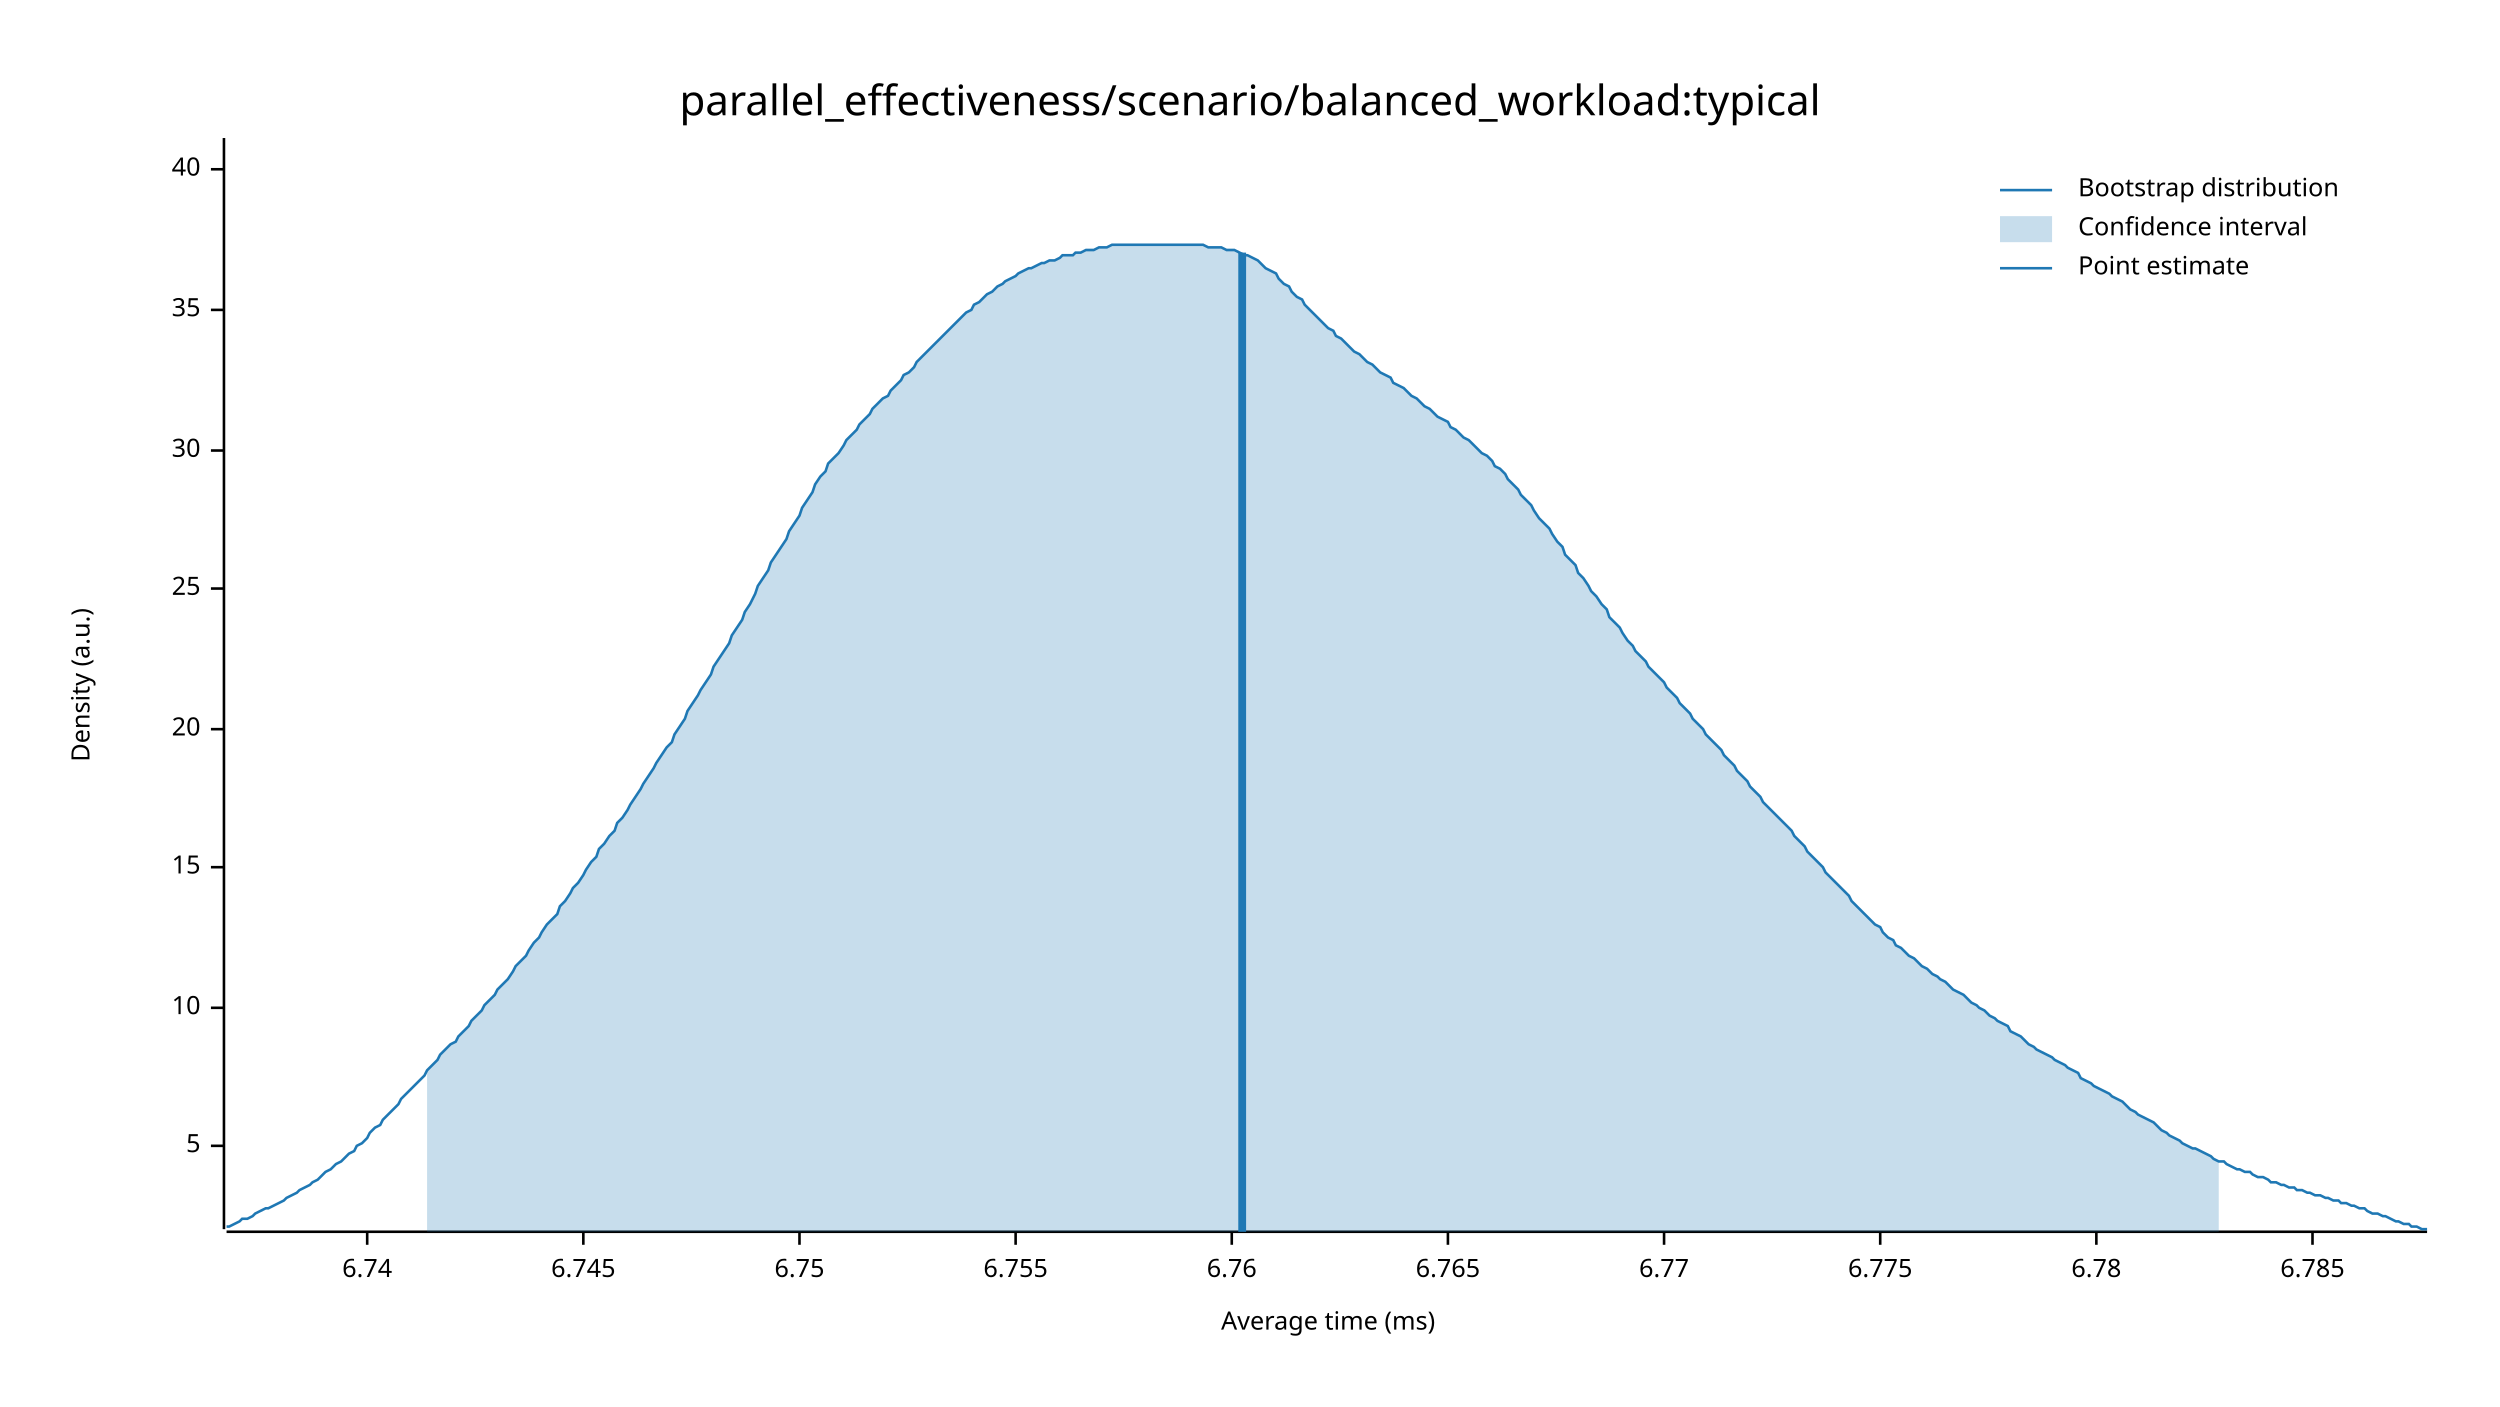
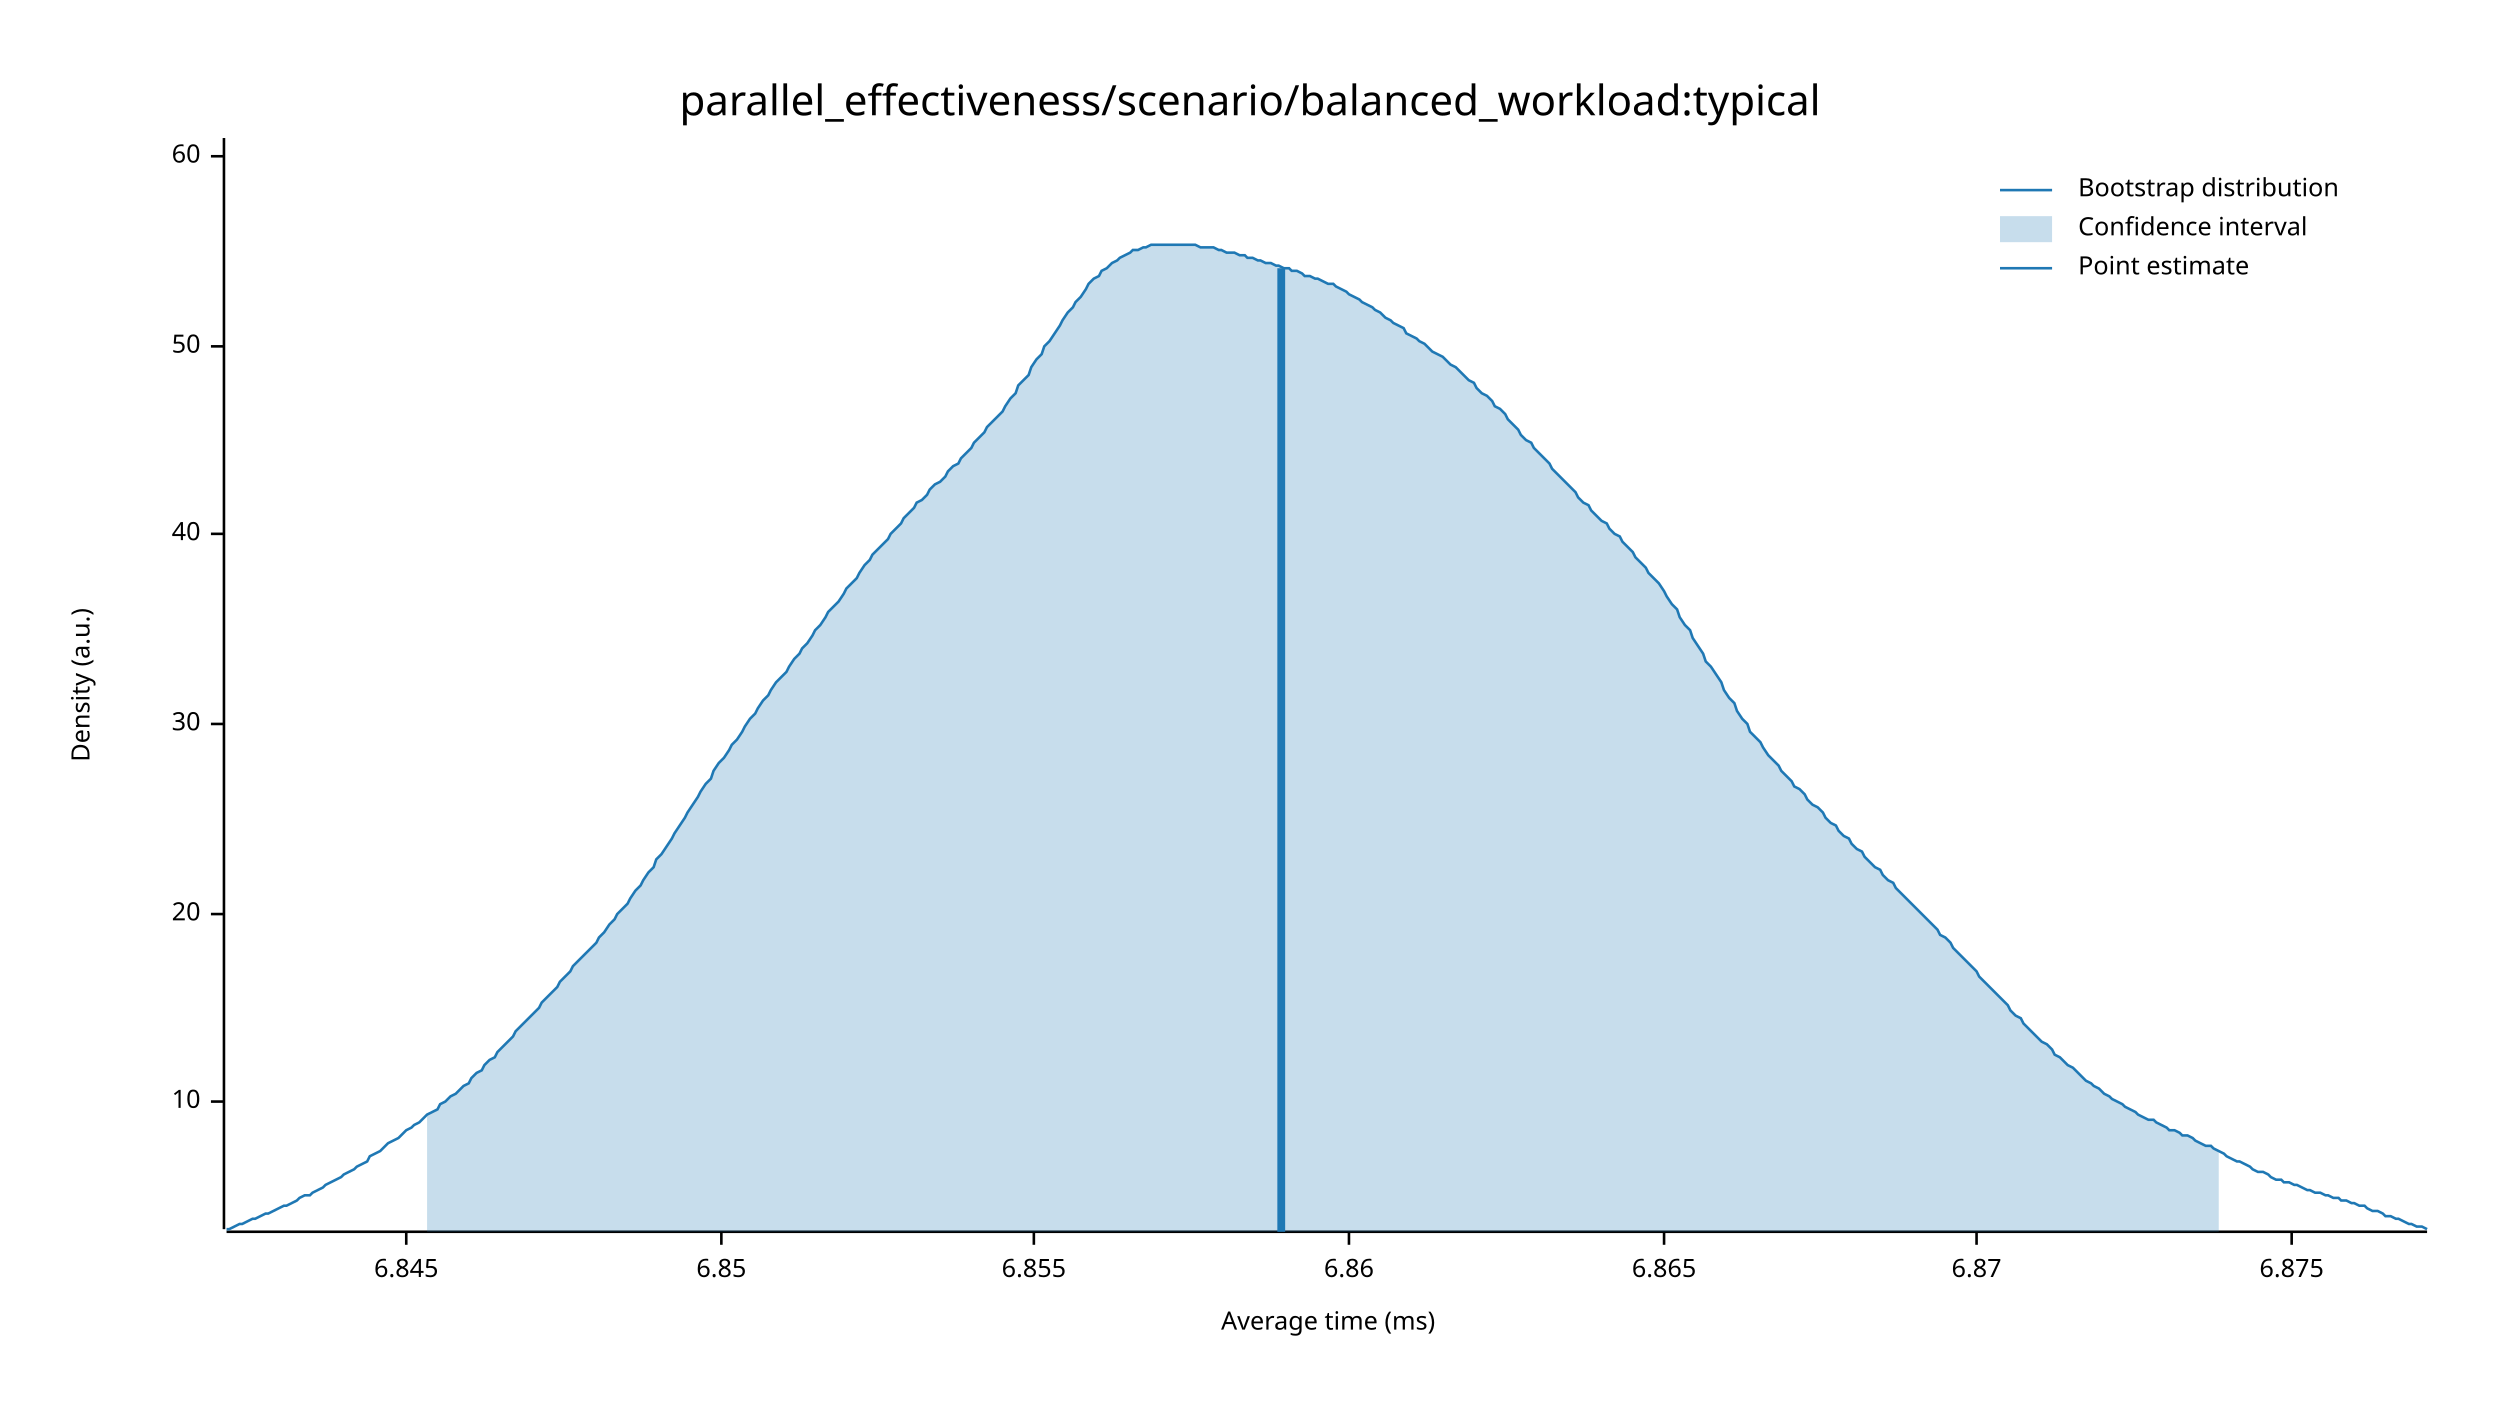
<svg xmlns="http://www.w3.org/2000/svg" width="960" height="540" viewBox="0 0 960 540">
  <text x="480" y="32" dy="0.76em" text-anchor="middle" font-family="sans-serif" font-size="16.129" opacity="1" fill="#000000">
parallel_effectiveness/scenario/balanced_workload:typical
</text>
  <text x="27" y="263" dy="0.76em" text-anchor="middle" font-family="sans-serif" font-size="9.677" opacity="1" fill="#000000" transform="rotate(270, 27, 263)">
Density (a.u.)
</text>
  <text x="510" y="513" dy="-0.5ex" text-anchor="middle" font-family="sans-serif" font-size="9.677" opacity="1" fill="#000000">
Average time (ms)
</text>
  <polyline fill="none" opacity="1" stroke="#000000" stroke-width="1" points="86,53 86,472 " />
-   <text x="77" y="440" dy="0.5ex" text-anchor="end" font-family="sans-serif" font-size="9.677" opacity="1" fill="#000000">
- 5
- </text>
-   <polyline fill="none" opacity="1" stroke="#000000" stroke-width="1" points="81,440 86,440 " />
-   <text x="77" y="387" dy="0.5ex" text-anchor="end" font-family="sans-serif" font-size="9.677" opacity="1" fill="#000000">
+   <text x="77" y="423" dy="0.5ex" text-anchor="end" font-family="sans-serif" font-size="9.677" opacity="1" fill="#000000">
10
</text>
-   <polyline fill="none" opacity="1" stroke="#000000" stroke-width="1" points="81,387 86,387 " />
-   <text x="77" y="333" dy="0.5ex" text-anchor="end" font-family="sans-serif" font-size="9.677" opacity="1" fill="#000000">
- 15
- </text>
-   <polyline fill="none" opacity="1" stroke="#000000" stroke-width="1" points="81,333 86,333 " />
-   <text x="77" y="280" dy="0.5ex" text-anchor="end" font-family="sans-serif" font-size="9.677" opacity="1" fill="#000000">
+   <polyline fill="none" opacity="1" stroke="#000000" stroke-width="1" points="81,423 86,423 " />
+   <text x="77" y="351" dy="0.5ex" text-anchor="end" font-family="sans-serif" font-size="9.677" opacity="1" fill="#000000">
20
</text>
-   <polyline fill="none" opacity="1" stroke="#000000" stroke-width="1" points="81,280 86,280 " />
-   <text x="77" y="226" dy="0.5ex" text-anchor="end" font-family="sans-serif" font-size="9.677" opacity="1" fill="#000000">
- 25
- </text>
-   <polyline fill="none" opacity="1" stroke="#000000" stroke-width="1" points="81,226 86,226 " />
-   <text x="77" y="173" dy="0.5ex" text-anchor="end" font-family="sans-serif" font-size="9.677" opacity="1" fill="#000000">
+   <polyline fill="none" opacity="1" stroke="#000000" stroke-width="1" points="81,351 86,351 " />
+   <text x="77" y="278" dy="0.5ex" text-anchor="end" font-family="sans-serif" font-size="9.677" opacity="1" fill="#000000">
30
</text>
-   <polyline fill="none" opacity="1" stroke="#000000" stroke-width="1" points="81,173 86,173 " />
-   <text x="77" y="119" dy="0.5ex" text-anchor="end" font-family="sans-serif" font-size="9.677" opacity="1" fill="#000000">
- 35
- </text>
-   <polyline fill="none" opacity="1" stroke="#000000" stroke-width="1" points="81,119 86,119 " />
-   <text x="77" y="65" dy="0.5ex" text-anchor="end" font-family="sans-serif" font-size="9.677" opacity="1" fill="#000000">
+   <polyline fill="none" opacity="1" stroke="#000000" stroke-width="1" points="81,278 86,278 " />
+   <text x="77" y="205" dy="0.5ex" text-anchor="end" font-family="sans-serif" font-size="9.677" opacity="1" fill="#000000">
40
</text>
-   <polyline fill="none" opacity="1" stroke="#000000" stroke-width="1" points="81,65 86,65 " />
+   <polyline fill="none" opacity="1" stroke="#000000" stroke-width="1" points="81,205 86,205 " />
+   <text x="77" y="133" dy="0.5ex" text-anchor="end" font-family="sans-serif" font-size="9.677" opacity="1" fill="#000000">
+ 50
+ </text>
+   <polyline fill="none" opacity="1" stroke="#000000" stroke-width="1" points="81,133 86,133 " />
+   <text x="77" y="60" dy="0.5ex" text-anchor="end" font-family="sans-serif" font-size="9.677" opacity="1" fill="#000000">
+ 60
+ </text>
+   <polyline fill="none" opacity="1" stroke="#000000" stroke-width="1" points="81,60 86,60 " />
  <polyline fill="none" opacity="1" stroke="#000000" stroke-width="1" points="87,473 932,473 " />
-   <text x="141" y="483" dy="0.76em" text-anchor="middle" font-family="sans-serif" font-size="9.677" opacity="1" fill="#000000">
- 6.74
+   <text x="156" y="483" dy="0.76em" text-anchor="middle" font-family="sans-serif" font-size="9.677" opacity="1" fill="#000000">
+ 6.845
</text>
-   <polyline fill="none" opacity="1" stroke="#000000" stroke-width="1" points="141,473 141,478 " />
-   <text x="224" y="483" dy="0.76em" text-anchor="middle" font-family="sans-serif" font-size="9.677" opacity="1" fill="#000000">
- 6.745
+   <polyline fill="none" opacity="1" stroke="#000000" stroke-width="1" points="156,473 156,478 " />
+   <text x="277" y="483" dy="0.76em" text-anchor="middle" font-family="sans-serif" font-size="9.677" opacity="1" fill="#000000">
+ 6.85
</text>
-   <polyline fill="none" opacity="1" stroke="#000000" stroke-width="1" points="224,473 224,478 " />
-   <text x="307" y="483" dy="0.76em" text-anchor="middle" font-family="sans-serif" font-size="9.677" opacity="1" fill="#000000">
- 6.75
+   <polyline fill="none" opacity="1" stroke="#000000" stroke-width="1" points="277,473 277,478 " />
+   <text x="397" y="483" dy="0.76em" text-anchor="middle" font-family="sans-serif" font-size="9.677" opacity="1" fill="#000000">
+ 6.855
</text>
-   <polyline fill="none" opacity="1" stroke="#000000" stroke-width="1" points="307,473 307,478 " />
-   <text x="390" y="483" dy="0.76em" text-anchor="middle" font-family="sans-serif" font-size="9.677" opacity="1" fill="#000000">
- 6.755
+   <polyline fill="none" opacity="1" stroke="#000000" stroke-width="1" points="397,473 397,478 " />
+   <text x="518" y="483" dy="0.76em" text-anchor="middle" font-family="sans-serif" font-size="9.677" opacity="1" fill="#000000">
+ 6.86
</text>
-   <polyline fill="none" opacity="1" stroke="#000000" stroke-width="1" points="390,473 390,478 " />
-   <text x="473" y="483" dy="0.76em" text-anchor="middle" font-family="sans-serif" font-size="9.677" opacity="1" fill="#000000">
- 6.76
- </text>
-   <polyline fill="none" opacity="1" stroke="#000000" stroke-width="1" points="473,473 473,478 " />
-   <text x="556" y="483" dy="0.76em" text-anchor="middle" font-family="sans-serif" font-size="9.677" opacity="1" fill="#000000">
- 6.765
- </text>
-   <polyline fill="none" opacity="1" stroke="#000000" stroke-width="1" points="556,473 556,478 " />
+   <polyline fill="none" opacity="1" stroke="#000000" stroke-width="1" points="518,473 518,478 " />
  <text x="639" y="483" dy="0.76em" text-anchor="middle" font-family="sans-serif" font-size="9.677" opacity="1" fill="#000000">
- 6.77
+ 6.865
</text>
  <polyline fill="none" opacity="1" stroke="#000000" stroke-width="1" points="639,473 639,478 " />
-   <text x="722" y="483" dy="0.76em" text-anchor="middle" font-family="sans-serif" font-size="9.677" opacity="1" fill="#000000">
- 6.775
+   <text x="759" y="483" dy="0.76em" text-anchor="middle" font-family="sans-serif" font-size="9.677" opacity="1" fill="#000000">
+ 6.87
</text>
-   <polyline fill="none" opacity="1" stroke="#000000" stroke-width="1" points="722,473 722,478 " />
-   <text x="805" y="483" dy="0.76em" text-anchor="middle" font-family="sans-serif" font-size="9.677" opacity="1" fill="#000000">
- 6.78
+   <polyline fill="none" opacity="1" stroke="#000000" stroke-width="1" points="759,473 759,478 " />
+   <text x="880" y="483" dy="0.76em" text-anchor="middle" font-family="sans-serif" font-size="9.677" opacity="1" fill="#000000">
+ 6.875
</text>
-   <polyline fill="none" opacity="1" stroke="#000000" stroke-width="1" points="805,473 805,478 " />
-   <text x="888" y="483" dy="0.76em" text-anchor="middle" font-family="sans-serif" font-size="9.677" opacity="1" fill="#000000">
- 6.785
- </text>
-   <polyline fill="none" opacity="1" stroke="#000000" stroke-width="1" points="888,473 888,478 " />
-   <polyline fill="none" opacity="1" stroke="#1F78B4" stroke-width="1" points="87,471 88,471 90,470 92,469 93,468 95,468 97,467 98,466 100,465 102,464 103,464 105,463 107,462 109,461 110,460 112,459 114,458 115,457 117,456 119,455 120,454 122,453 124,451 125,450 127,449 129,447 131,446 132,445 134,443 136,442 137,440 139,439 141,437 142,435 144,433 146,432 147,430 149,428 151,426 153,424 154,422 156,420 158,418 159,417 161,415 163,413 164,411 166,409 168,407 169,405 171,403 173,401 175,400 176,398 178,396 180,394 181,392 183,390 185,388 186,386 188,384 190,382 191,380 193,378 195,376 197,373 198,371 200,369 202,367 203,365 205,362 207,360 208,358 210,355 212,353 214,351 215,348 217,346 219,343 220,341 222,339 224,336 225,334 227,331 229,329 230,326 232,324 234,321 236,319 237,316 239,314 241,311 242,309 244,306 246,303 247,301 249,298 251,295 252,293 254,290 256,287 258,285 259,282 261,279 263,276 264,273 266,270 268,267 269,265 271,262 273,259 274,256 276,253 278,250 280,247 281,244 283,241 285,238 286,235 288,232 290,228 291,225 293,222 295,219 296,216 298,213 300,210 302,207 303,204 305,201 307,198 308,195 310,192 312,189 313,186 315,183 317,181 318,178 320,176 322,174 324,171 325,169 327,167 329,165 330,163 332,161 334,159 335,157 337,155 339,153 341,152 342,150 344,148 346,146 347,144 349,143 351,141 352,139 354,137 356,135 357,134 359,132 361,130 363,128 364,127 366,125 368,123 369,122 371,120 373,119 374,117 376,116 378,114 379,113 381,112 383,110 385,109 386,108 388,107 390,106 391,105 393,104 395,103 396,103 398,102 400,101 401,101 403,100 405,100 407,99 408,98 410,98 412,98 413,97 415,97 417,96 418,96 420,96 422,95 423,95 425,95 427,94 429,94 430,94 432,94 434,94 435,94 437,94 439,94 440,94 442,94 444,94 445,94 447,94 449,94 451,94 452,94 454,94 456,94 457,94 459,94 461,94 462,94 464,95 466,95 468,95 469,95 471,96 473,96 474,96 476,97 478,98 479,98 481,99 483,100 484,101 486,103 488,104 490,105 491,107 493,109 495,110 496,112 498,114 500,115 501,117 503,119 505,121 506,122 508,124 510,126 512,127 513,129 515,130 517,132 518,133 520,135 522,136 523,137 525,139 527,140 528,141 530,143 532,144 534,145 535,147 537,148 539,149 540,150 542,152 544,153 545,154 547,156 549,157 550,158 552,160 554,161 556,162 557,164 559,165 561,167 562,168 564,169 566,171 567,172 569,174 571,175 573,177 574,179 576,180 578,182 579,184 581,186 583,188 584,190 586,192 588,194 589,196 591,199 593,201 595,203 596,205 598,208 600,210 601,213 603,215 605,217 606,220 608,222 610,225 611,227 613,229 615,232 617,234 618,237 620,239 622,241 623,243 625,246 627,248 628,250 630,252 632,254 633,256 635,258 637,260 639,262 640,264 642,266 644,268 645,270 647,272 649,274 650,276 652,278 654,280 655,282 657,284 659,286 661,288 662,290 664,292 666,294 667,296 669,298 671,300 672,302 674,304 676,306 677,308 679,310 681,312 683,314 684,315 686,317 688,319 689,321 691,323 693,325 694,327 696,329 698,331 700,333 701,335 703,337 705,339 706,340 708,342 710,344 711,346 713,348 715,350 716,351 718,353 720,355 722,356 723,358 725,360 727,361 728,363 730,364 732,366 733,367 735,368 737,370 738,371 740,372 742,374 744,375 745,376 747,377 749,379 750,380 752,381 754,382 755,383 757,385 759,386 760,387 762,388 764,390 766,391 767,392 769,393 771,394 772,396 774,397 776,398 777,399 779,401 781,402 782,403 784,404 786,405 788,406 789,407 791,408 793,409 794,410 796,411 798,412 799,414 801,415 803,416 804,417 806,418 808,419 810,420 811,421 813,422 815,423 816,424 818,426 820,427 821,428 823,429 825,430 827,431 828,432 830,434 832,435 833,436 835,437 837,438 838,439 840,440 842,441 843,441 845,442 847,443 849,444 850,445 852,446 854,446 855,447 857,448 859,449 860,449 862,450 864,450 865,451 867,452 869,452 871,453 872,454 874,454 876,455 877,455 879,456 881,456 882,457 884,457 886,458 887,458 889,459 891,459 893,460 894,460 896,461 898,461 899,462 901,462 903,463 904,463 906,464 908,464 909,465 911,466 913,466 915,467 916,467 918,468 920,469 921,469 923,470 925,470 926,471 928,471 930,472 932,472 " />
-   <polygon opacity="0.25" fill="#1F78B4" points="164,411 166,409 168,407 169,405 171,403 173,401 175,400 176,398 178,396 180,394 181,392 183,390 185,388 186,386 188,384 190,382 191,380 193,378 195,376 197,373 198,371 200,369 202,367 203,365 205,362 207,360 208,358 210,355 212,353 214,351 215,348 217,346 219,343 220,341 222,339 224,336 225,334 227,331 229,329 230,326 232,324 234,321 236,319 237,316 239,314 241,311 242,309 244,306 246,303 247,301 249,298 251,295 252,293 254,290 256,287 258,285 259,282 261,279 263,276 264,273 266,270 268,267 269,265 271,262 273,259 274,256 276,253 278,250 280,247 281,244 283,241 285,238 286,235 288,232 290,228 291,225 293,222 295,219 296,216 298,213 300,210 302,207 303,204 305,201 307,198 308,195 310,192 312,189 313,186 315,183 317,181 318,178 320,176 322,174 324,171 325,169 327,167 329,165 330,163 332,161 334,159 335,157 337,155 339,153 341,152 342,150 344,148 346,146 347,144 349,143 351,141 352,139 354,137 356,135 357,134 359,132 361,130 363,128 364,127 366,125 368,123 369,122 371,120 373,119 374,117 376,116 378,114 379,113 381,112 383,110 385,109 386,108 388,107 390,106 391,105 393,104 395,103 396,103 398,102 400,101 401,101 403,100 405,100 407,99 408,98 410,98 412,98 413,97 415,97 417,96 418,96 420,96 422,95 423,95 425,95 427,94 429,94 430,94 432,94 434,94 435,94 437,94 439,94 440,94 442,94 444,94 445,94 447,94 449,94 451,94 452,94 454,94 456,94 457,94 459,94 461,94 462,94 464,95 466,95 468,95 469,95 471,96 473,96 474,96 476,97 478,98 479,98 481,99 483,100 484,101 486,103 488,104 490,105 491,107 493,109 495,110 496,112 498,114 500,115 501,117 503,119 505,121 506,122 508,124 510,126 512,127 513,129 515,130 517,132 518,133 520,135 522,136 523,137 525,139 527,140 528,141 530,143 532,144 534,145 535,147 537,148 539,149 540,150 542,152 544,153 545,154 547,156 549,157 550,158 552,160 554,161 556,162 557,164 559,165 561,167 562,168 564,169 566,171 567,172 569,174 571,175 573,177 574,179 576,180 578,182 579,184 581,186 583,188 584,190 586,192 588,194 589,196 591,199 593,201 595,203 596,205 598,208 600,210 601,213 603,215 605,217 606,220 608,222 610,225 611,227 613,229 615,232 617,234 618,237 620,239 622,241 623,243 625,246 627,248 628,250 630,252 632,254 633,256 635,258 637,260 639,262 640,264 642,266 644,268 645,270 647,272 649,274 650,276 652,278 654,280 655,282 657,284 659,286 661,288 662,290 664,292 666,294 667,296 669,298 671,300 672,302 674,304 676,306 677,308 679,310 681,312 683,314 684,315 686,317 688,319 689,321 691,323 693,325 694,327 696,329 698,331 700,333 701,335 703,337 705,339 706,340 708,342 710,344 711,346 713,348 715,350 716,351 718,353 720,355 722,356 723,358 725,360 727,361 728,363 730,364 732,366 733,367 735,368 737,370 738,371 740,372 742,374 744,375 745,376 747,377 749,379 750,380 752,381 754,382 755,383 757,385 759,386 760,387 762,388 764,390 766,391 767,392 769,393 771,394 772,396 774,397 776,398 777,399 779,401 781,402 782,403 784,404 786,405 788,406 789,407 791,408 793,409 794,410 796,411 798,412 799,414 801,415 803,416 804,417 806,418 808,419 810,420 811,421 813,422 815,423 816,424 818,426 820,427 821,428 823,429 825,430 827,431 828,432 830,434 832,435 833,436 835,437 837,438 838,439 840,440 842,441 843,441 845,442 847,443 849,444 850,445 852,446 852,473 164,473 " />
-   <polyline fill="none" opacity="1" stroke="#1F78B4" stroke-width="3" points="477,473 477,97 " />
+   <polyline fill="none" opacity="1" stroke="#000000" stroke-width="1" points="880,473 880,478 " />
+   <polyline fill="none" opacity="1" stroke="#1F78B4" stroke-width="1" points="87,472 88,472 90,471 92,470 93,470 95,469 97,468 98,468 100,467 102,466 103,466 105,465 107,464 109,463 110,463 112,462 114,461 115,460 117,459 119,459 120,458 122,457 124,456 125,455 127,454 129,453 131,452 132,451 134,450 136,449 137,448 139,447 141,446 142,444 144,443 146,442 147,441 149,439 151,438 153,437 154,436 156,434 158,433 159,432 161,431 163,429 164,428 166,427 168,426 169,424 171,423 173,421 175,420 176,419 178,417 180,416 181,414 183,412 185,411 186,409 188,407 190,406 191,404 193,402 195,400 197,398 198,396 200,394 202,392 203,391 205,389 207,387 208,385 210,383 212,381 214,379 215,377 217,375 219,373 220,371 222,369 224,367 225,366 227,364 229,362 230,360 232,358 234,355 236,353 237,351 239,349 241,347 242,345 244,342 246,340 247,338 249,335 251,333 252,330 254,328 256,325 258,322 259,320 261,317 263,314 264,312 266,309 268,306 269,304 271,301 273,299 274,296 276,293 278,291 280,288 281,286 283,284 285,281 286,279 288,276 290,274 291,272 293,269 295,267 296,265 298,262 300,260 302,258 303,256 305,253 307,251 308,249 310,247 312,244 313,242 315,240 317,237 318,235 320,233 322,231 324,228 325,226 327,224 329,222 330,220 332,217 334,215 335,213 337,211 339,209 341,207 342,205 344,203 346,201 347,199 349,197 351,195 352,193 354,192 356,190 357,188 359,186 361,185 363,183 364,181 366,179 368,178 369,176 371,174 373,172 374,170 376,168 378,166 379,164 381,162 383,160 385,158 386,156 388,153 390,151 391,148 393,146 395,144 396,141 398,138 400,136 401,133 403,131 405,128 407,125 408,123 410,120 412,118 413,116 415,114 417,111 418,109 420,107 422,106 423,104 425,103 427,101 429,100 430,99 432,98 434,97 435,96 437,96 439,95 440,95 442,94 444,94 445,94 447,94 449,94 451,94 452,94 454,94 456,94 457,94 459,94 461,95 462,95 464,95 466,95 468,96 469,96 471,97 473,97 474,97 476,98 478,98 479,99 481,99 483,100 484,100 486,101 488,101 490,102 491,102 493,103 495,103 496,104 498,104 500,105 501,106 503,106 505,107 506,107 508,108 510,109 512,109 513,110 515,111 517,112 518,113 520,114 522,115 523,116 525,117 527,118 528,119 530,120 532,122 534,123 535,124 537,125 539,126 540,128 542,129 544,130 545,131 547,132 549,134 550,135 552,136 554,137 556,139 557,140 559,141 561,143 562,144 564,146 566,147 567,149 569,151 571,152 573,154 574,156 576,157 578,159 579,161 581,163 583,165 584,167 586,169 588,170 589,172 591,174 593,176 595,178 596,180 598,182 600,184 601,185 603,187 605,189 606,191 608,193 610,194 611,196 613,198 615,200 617,201 618,203 620,205 622,206 623,208 625,210 627,212 628,214 630,216 632,218 633,220 635,222 637,224 639,227 640,229 642,232 644,234 645,237 647,240 649,242 650,245 652,248 654,251 655,254 657,256 659,259 661,262 662,265 664,268 666,270 667,273 669,276 671,278 672,281 674,283 676,285 677,287 679,290 681,292 683,294 684,296 686,298 688,300 689,302 691,303 693,305 694,307 696,309 698,310 700,312 701,314 703,316 705,317 706,319 708,321 710,322 711,324 713,326 715,327 716,329 718,331 720,333 722,334 723,336 725,338 727,339 728,341 730,343 732,345 733,346 735,348 737,350 738,351 740,353 742,355 744,357 745,359 747,360 749,362 750,364 752,366 754,368 755,369 757,371 759,373 760,375 762,377 764,379 766,381 767,382 769,384 771,386 772,388 774,390 776,391 777,393 779,395 781,397 782,398 784,400 786,401 788,403 789,405 791,406 793,408 794,409 796,410 798,412 799,413 801,415 803,416 804,417 806,418 808,420 810,421 811,422 813,423 815,424 816,425 818,426 820,427 821,428 823,429 825,430 827,430 828,431 830,432 832,433 833,434 835,434 837,435 838,436 840,436 842,437 843,438 845,439 847,440 849,440 850,441 852,442 854,443 855,444 857,445 859,446 860,446 862,447 864,448 865,449 867,450 869,450 871,451 872,452 874,453 876,453 877,454 879,454 881,455 882,455 884,456 886,457 887,457 889,458 891,458 893,459 894,459 896,460 898,460 899,461 901,461 903,462 904,462 906,463 908,463 909,464 911,465 913,465 915,466 916,467 918,467 920,468 921,468 923,469 925,470 926,470 928,471 930,471 932,472 " />
+   <polygon opacity="0.25" fill="#1F78B4" points="164,428 166,427 168,426 169,424 171,423 173,421 175,420 176,419 178,417 180,416 181,414 183,412 185,411 186,409 188,407 190,406 191,404 193,402 195,400 197,398 198,396 200,394 202,392 203,391 205,389 207,387 208,385 210,383 212,381 214,379 215,377 217,375 219,373 220,371 222,369 224,367 225,366 227,364 229,362 230,360 232,358 234,355 236,353 237,351 239,349 241,347 242,345 244,342 246,340 247,338 249,335 251,333 252,330 254,328 256,325 258,322 259,320 261,317 263,314 264,312 266,309 268,306 269,304 271,301 273,299 274,296 276,293 278,291 280,288 281,286 283,284 285,281 286,279 288,276 290,274 291,272 293,269 295,267 296,265 298,262 300,260 302,258 303,256 305,253 307,251 308,249 310,247 312,244 313,242 315,240 317,237 318,235 320,233 322,231 324,228 325,226 327,224 329,222 330,220 332,217 334,215 335,213 337,211 339,209 341,207 342,205 344,203 346,201 347,199 349,197 351,195 352,193 354,192 356,190 357,188 359,186 361,185 363,183 364,181 366,179 368,178 369,176 371,174 373,172 374,170 376,168 378,166 379,164 381,162 383,160 385,158 386,156 388,153 390,151 391,148 393,146 395,144 396,141 398,138 400,136 401,133 403,131 405,128 407,125 408,123 410,120 412,118 413,116 415,114 417,111 418,109 420,107 422,106 423,104 425,103 427,101 429,100 430,99 432,98 434,97 435,96 437,96 439,95 440,95 442,94 444,94 445,94 447,94 449,94 451,94 452,94 454,94 456,94 457,94 459,94 461,95 462,95 464,95 466,95 468,96 469,96 471,97 473,97 474,97 476,98 478,98 479,99 481,99 483,100 484,100 486,101 488,101 490,102 491,102 493,103 495,103 496,104 498,104 500,105 501,106 503,106 505,107 506,107 508,108 510,109 512,109 513,110 515,111 517,112 518,113 520,114 522,115 523,116 525,117 527,118 528,119 530,120 532,122 534,123 535,124 537,125 539,126 540,128 542,129 544,130 545,131 547,132 549,134 550,135 552,136 554,137 556,139 557,140 559,141 561,143 562,144 564,146 566,147 567,149 569,151 571,152 573,154 574,156 576,157 578,159 579,161 581,163 583,165 584,167 586,169 588,170 589,172 591,174 593,176 595,178 596,180 598,182 600,184 601,185 603,187 605,189 606,191 608,193 610,194 611,196 613,198 615,200 617,201 618,203 620,205 622,206 623,208 625,210 627,212 628,214 630,216 632,218 633,220 635,222 637,224 639,227 640,229 642,232 644,234 645,237 647,240 649,242 650,245 652,248 654,251 655,254 657,256 659,259 661,262 662,265 664,268 666,270 667,273 669,276 671,278 672,281 674,283 676,285 677,287 679,290 681,292 683,294 684,296 686,298 688,300 689,302 691,303 693,305 694,307 696,309 698,310 700,312 701,314 703,316 705,317 706,319 708,321 710,322 711,324 713,326 715,327 716,329 718,331 720,333 722,334 723,336 725,338 727,339 728,341 730,343 732,345 733,346 735,348 737,350 738,351 740,353 742,355 744,357 745,359 747,360 749,362 750,364 752,366 754,368 755,369 757,371 759,373 760,375 762,377 764,379 766,381 767,382 769,384 771,386 772,388 774,390 776,391 777,393 779,395 781,397 782,398 784,400 786,401 788,403 789,405 791,406 793,408 794,409 796,410 798,412 799,413 801,415 803,416 804,417 806,418 808,420 810,421 811,422 813,423 815,424 816,425 818,426 820,427 821,428 823,429 825,430 827,430 828,431 830,432 832,433 833,434 835,434 837,435 838,436 840,436 842,437 843,438 845,439 847,440 849,440 850,441 852,442 852,473 164,473 " />
+   <polyline fill="none" opacity="1" stroke="#1F78B4" stroke-width="3" points="492,473 492,103 " />
  <text x="798" y="68" dy="0.76em" text-anchor="start" font-family="sans-serif" font-size="9.677" opacity="1" fill="#000000">
Bootstrap distribution
</text>
  <text x="798" y="83" dy="0.76em" text-anchor="start" font-family="sans-serif" font-size="9.677" opacity="1" fill="#000000">
Confidence interval
</text>
  <text x="798" y="98" dy="0.76em" text-anchor="start" font-family="sans-serif" font-size="9.677" opacity="1" fill="#000000">
Point estimate
</text>
  <polyline fill="none" opacity="1" stroke="#1F78B4" stroke-width="1" points="768,73 788,73 " />
  <rect x="768" y="83" width="20" height="10" opacity="0.25" fill="#1F78B4" stroke="none" />
  <polyline fill="none" opacity="1" stroke="#1F78B4" stroke-width="1" points="768,103 788,103 " />
</svg>
